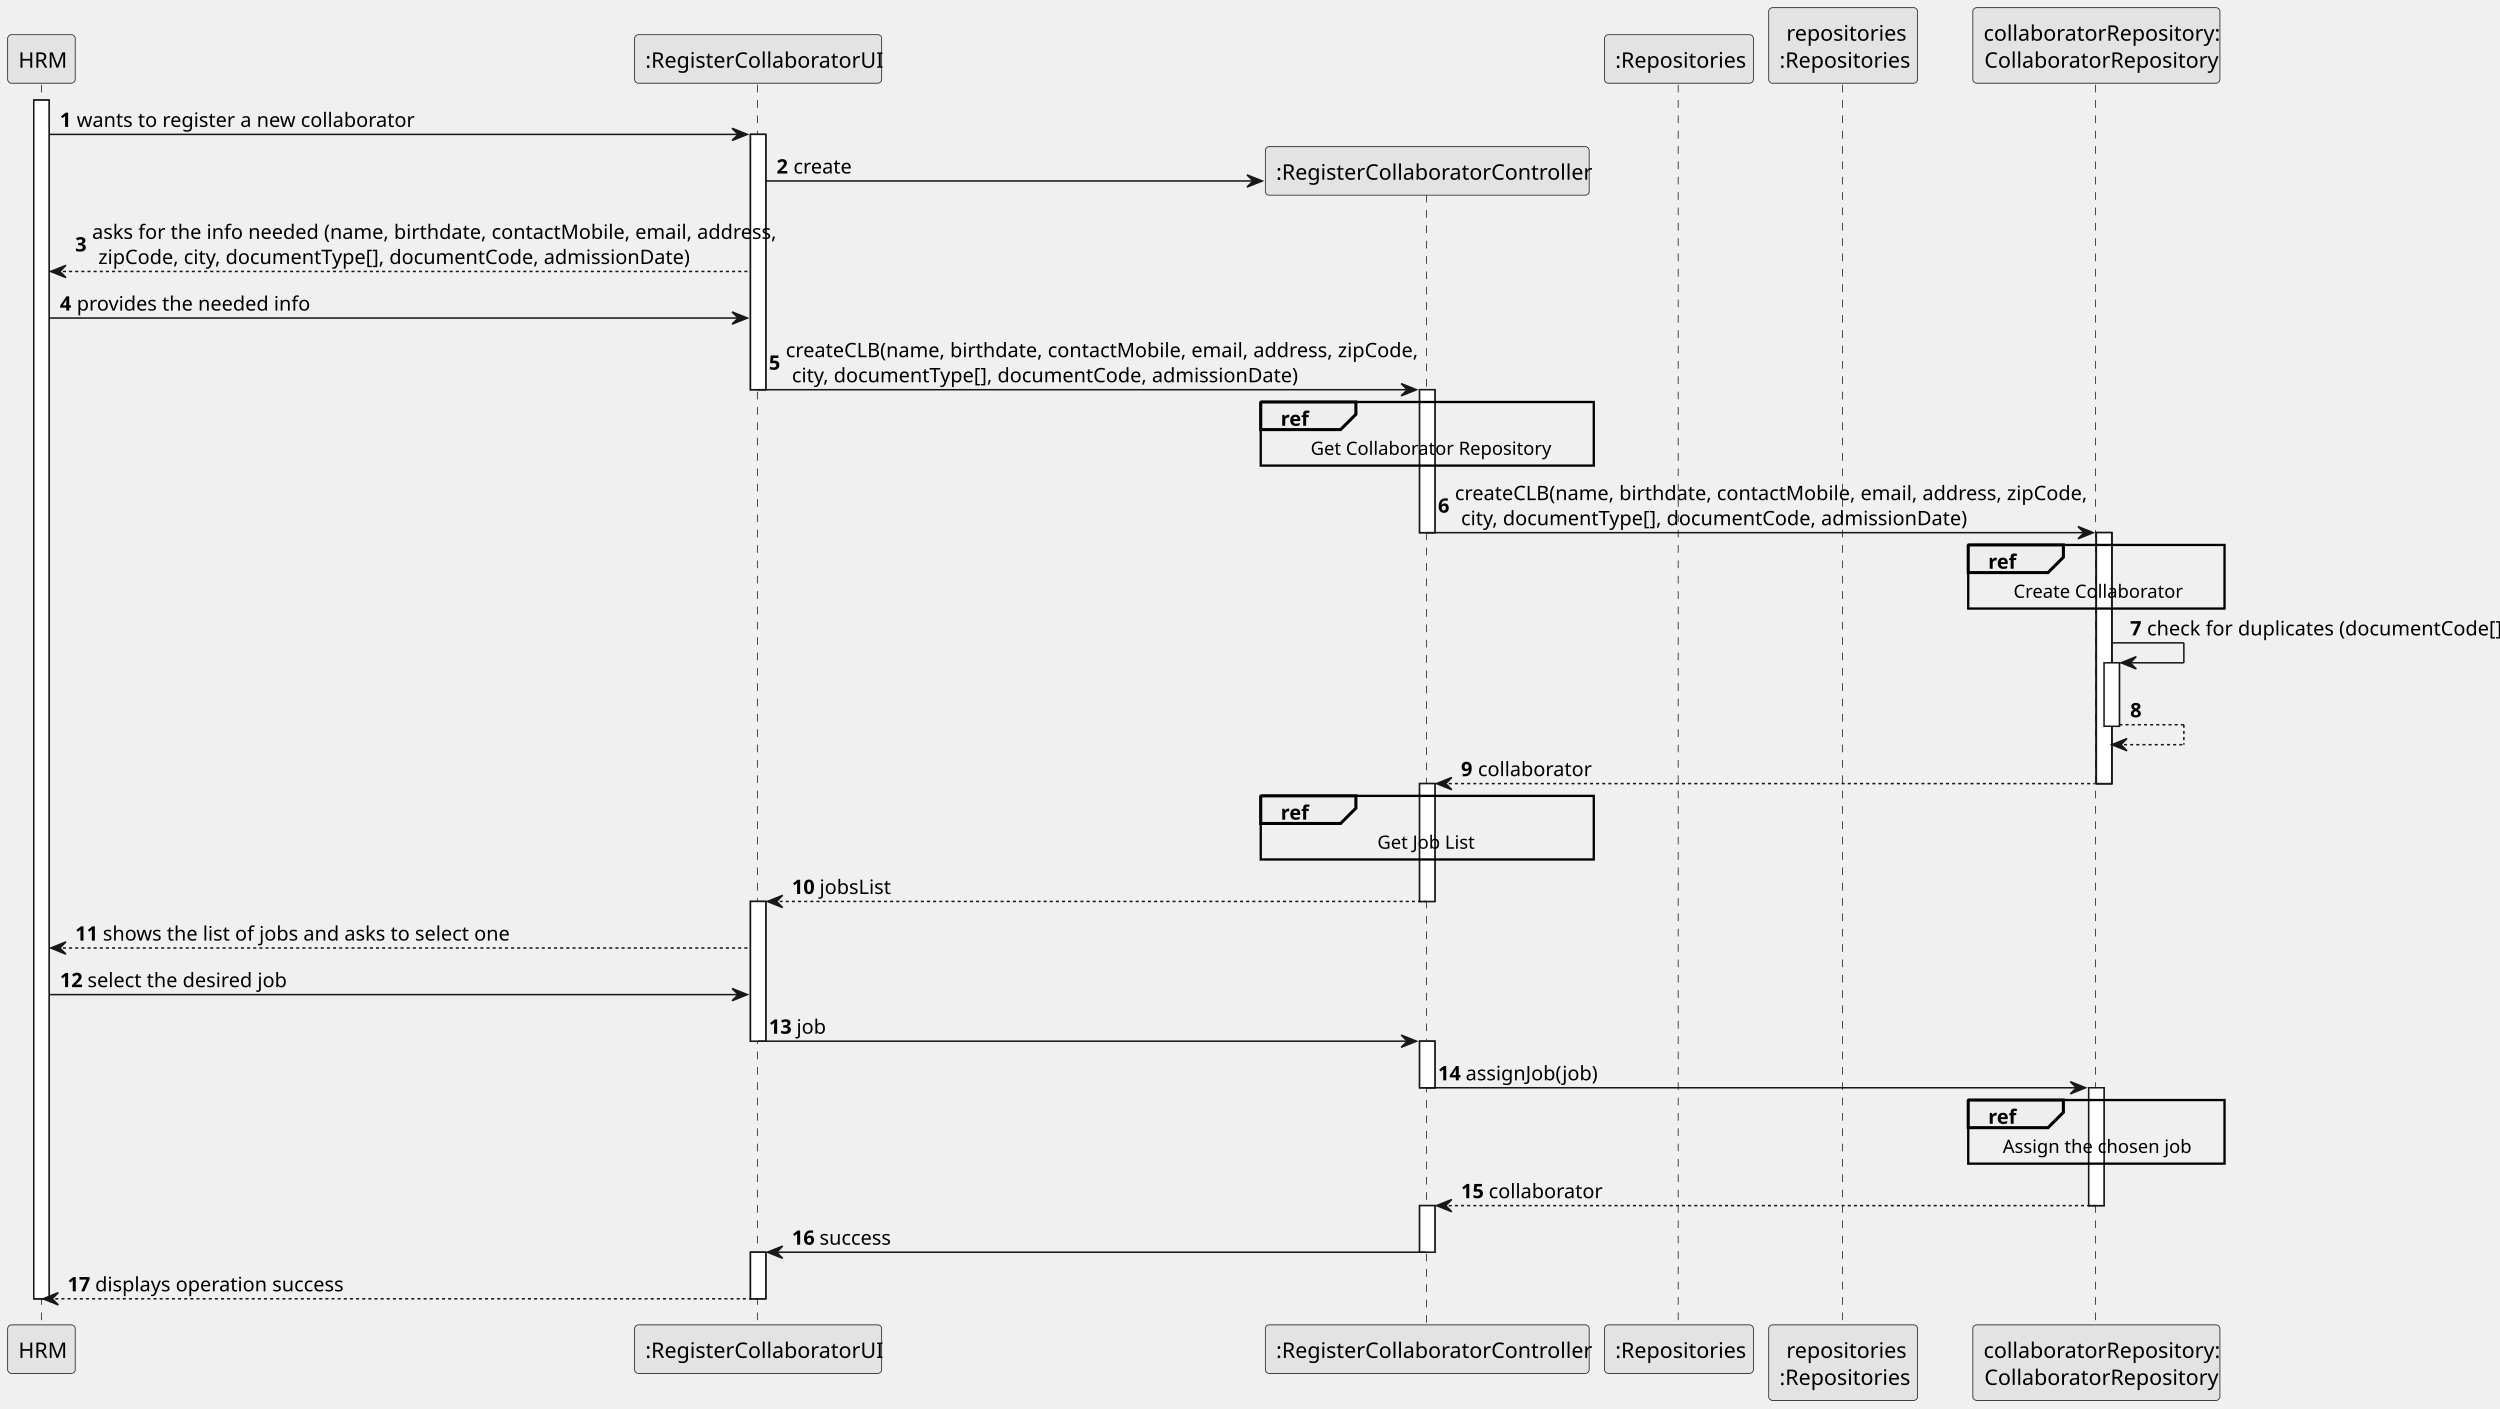
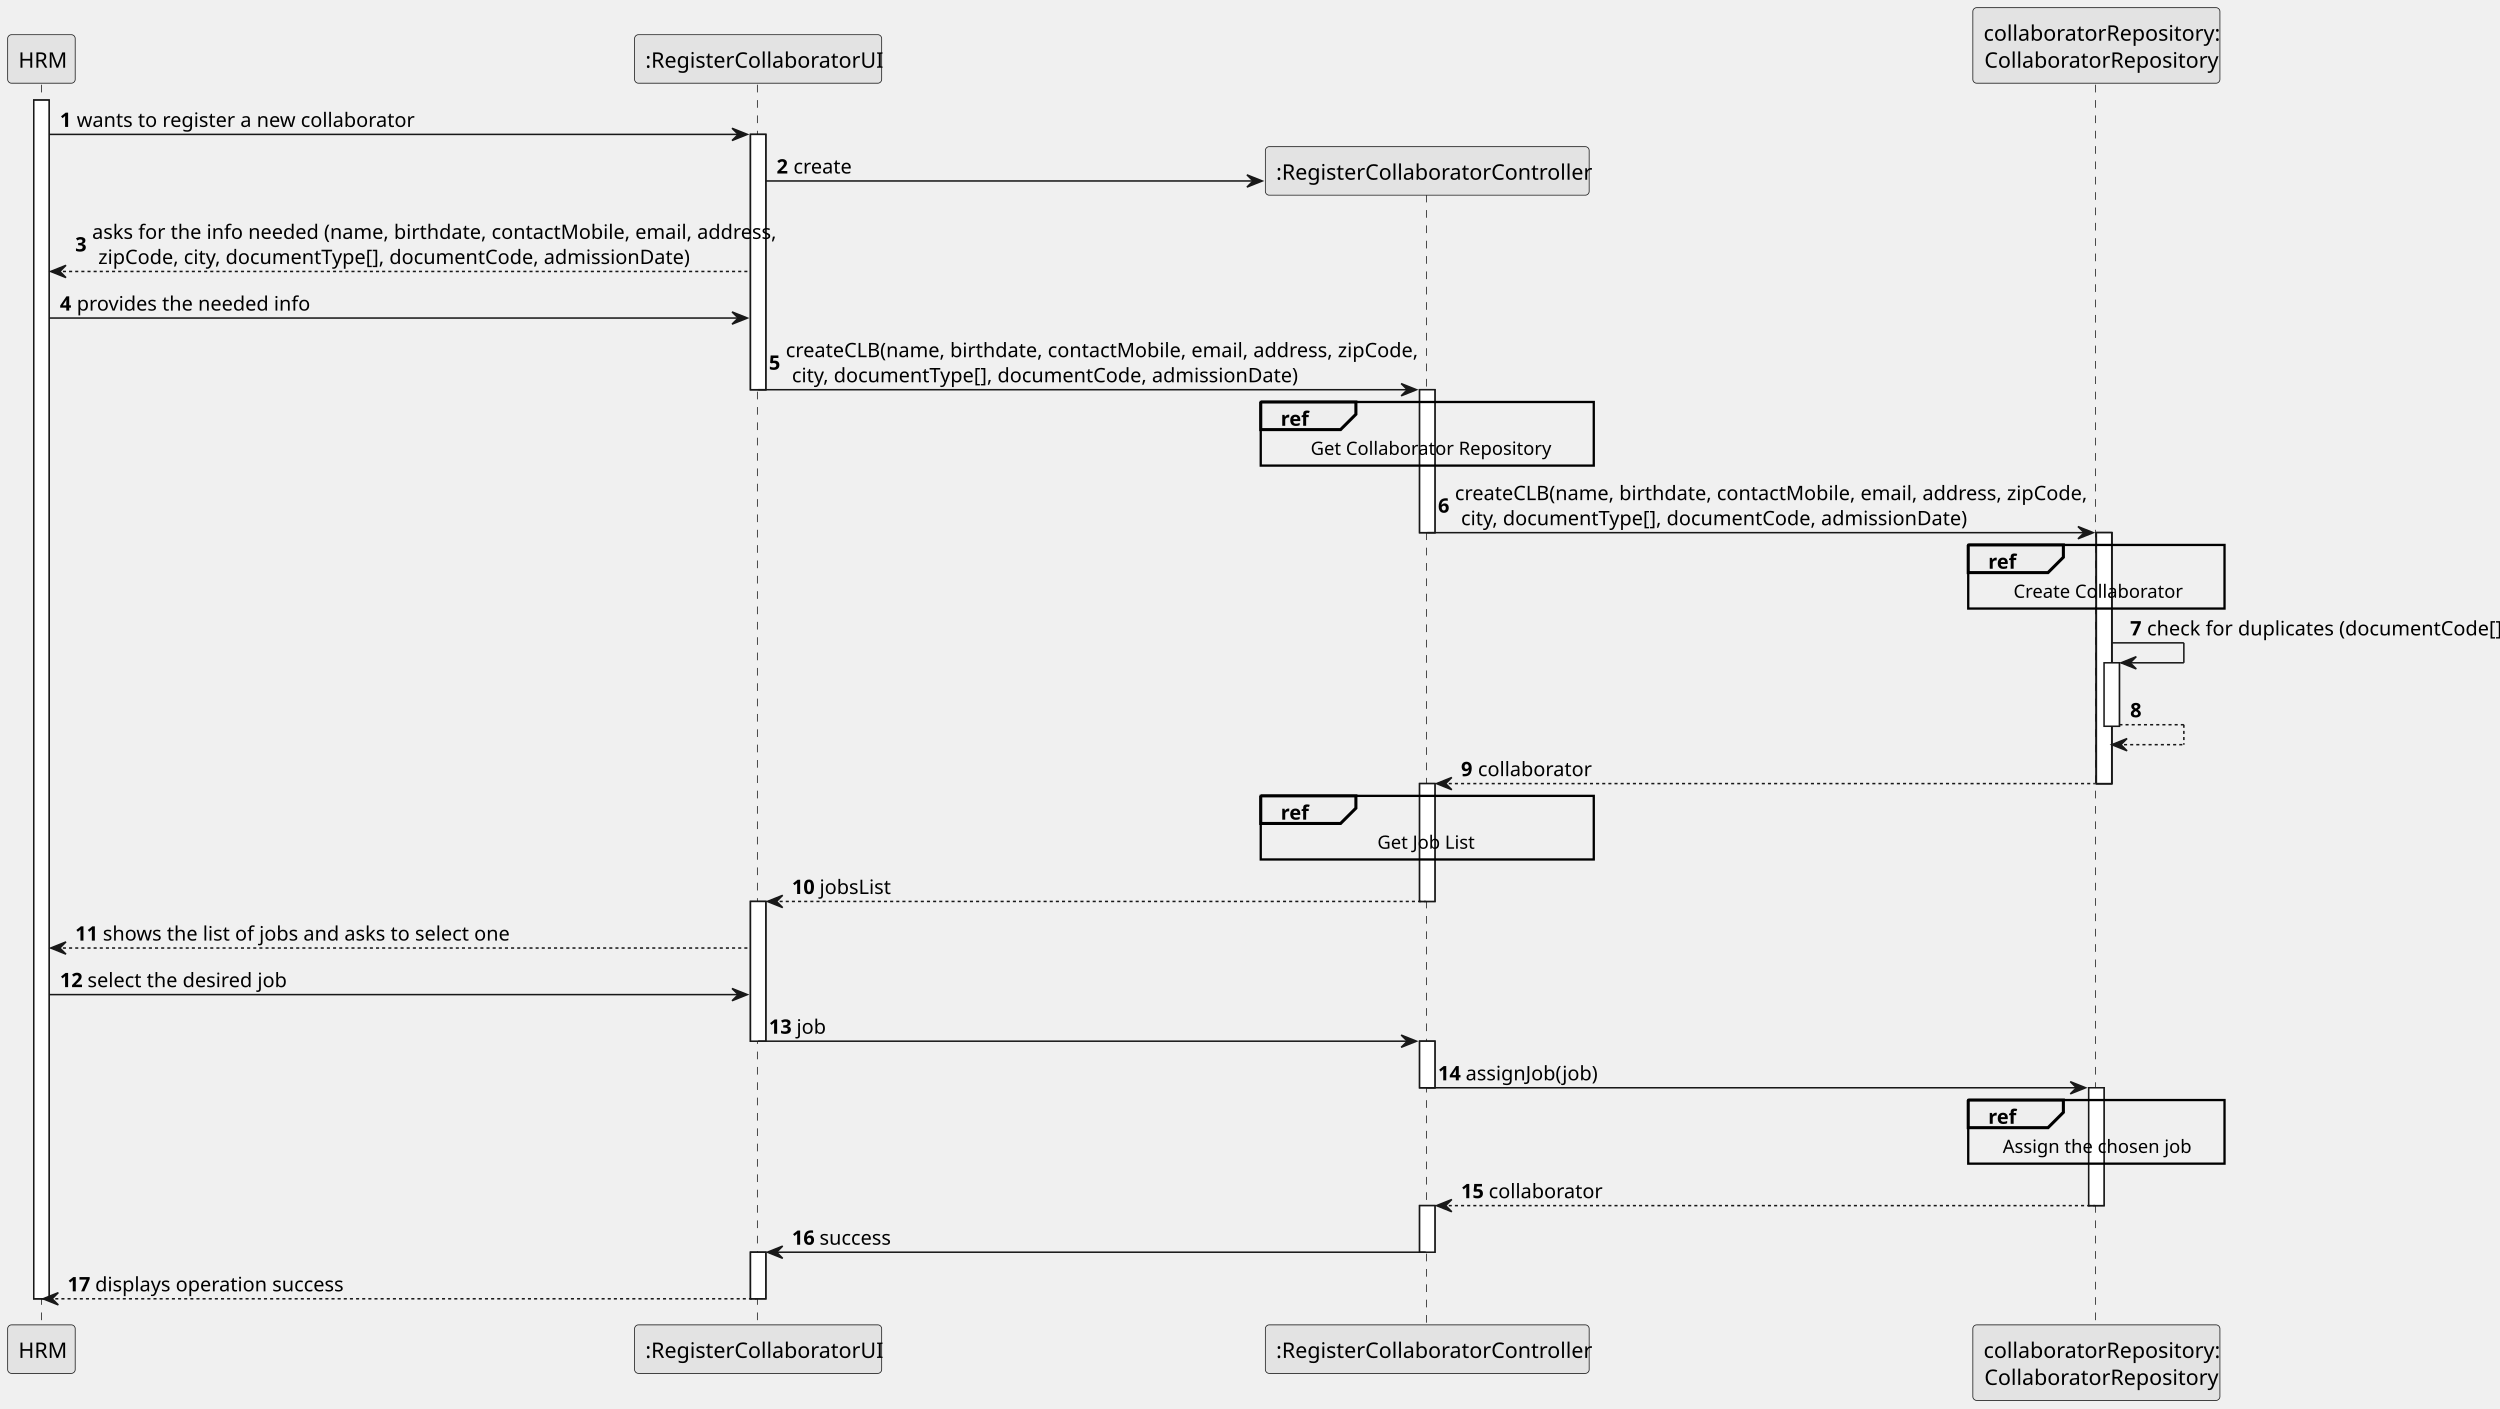
<svg xmlns="http://www.w3.org/2000/svg" contentStyleType="text/css" height="918px" preserveAspectRatio="none" style="width:1629px;height:918px;background:#FFFFFF;" version="1.1" viewBox="0 0 1629 918" width="1629px" zoomAndPan="magnify">
  <defs />
  <g>
    <rect fill="#FFFFFF" height="781.07" style="stroke:#181818;stroke-width:1.0;" width="10" x="22" y="65.219" />
    <rect fill="#FFFFFF" height="166.367" style="stroke:#181818;stroke-width:1.0;" width="10" x="489" y="87.57" />
    <rect fill="#FFFFFF" height="91.055" style="stroke:#181818;stroke-width:1.0;" width="10" x="489" y="587.383" />
    <rect fill="#FFFFFF" height="30.352" style="stroke:#181818;stroke-width:1.0;" width="10" x="489" y="815.938" />
    <rect fill="#FFFFFF" height="93.148" style="stroke:#181818;stroke-width:1.0;" width="10" x="925" y="253.938" />
    <rect fill="#FFFFFF" height="76.797" style="stroke:#181818;stroke-width:1.0;" width="10" x="925" y="510.586" />
    <rect fill="#FFFFFF" height="30.352" style="stroke:#181818;stroke-width:1.0;" width="10" x="925" y="678.438" />
    <rect fill="#FFFFFF" height="30.352" style="stroke:#181818;stroke-width:1.0;" width="10" x="925" y="785.586" />
    <rect fill="#FFFFFF" height="163.5" style="stroke:#181818;stroke-width:1.0;" width="10" x="1366" y="347.086" />
    <rect fill="#FFFFFF" height="163.5" style="stroke:#181818;stroke-width:1.0;" width="10" x="1366" y="347.086" />
    <rect fill="#FFFFFF" height="41.352" style="stroke:#181818;stroke-width:1.0;" width="10" x="1371" y="431.883" />
    <rect fill="#FFFFFF" height="76.797" style="stroke:#181818;stroke-width:1.0;" width="10" x="1361" y="708.789" />
    <line style="stroke:#181818;stroke-width:0.5;stroke-dasharray:5.0,5.0;" x1="27" x2="27" y1="55.219" y2="864.289" />
    <line style="stroke:#181818;stroke-width:0.5;stroke-dasharray:5.0,5.0;" x1="493.5" x2="493.5" y1="55.219" y2="864.289" />
    <line style="stroke:#181818;stroke-width:0.5;stroke-dasharray:5.0,5.0;" x1="929.5" x2="929.5" y1="126.875" y2="864.289" />
-     <line style="stroke:#181818;stroke-width:0.5;stroke-dasharray:5.0,5.0;" x1="1093.5" x2="1093.5" y1="55.219" y2="864.289" />
-     <line style="stroke:#181818;stroke-width:0.5;stroke-dasharray:5.0,5.0;" x1="1200.5" x2="1200.5" y1="55.219" y2="864.289" />
    <line style="stroke:#181818;stroke-width:0.5;stroke-dasharray:5.0,5.0;" x1="1365.5" x2="1365.5" y1="55.219" y2="864.289" />
    <rect fill="#E3E3E3" height="31.609" rx="2.5" ry="2.5" style="stroke:#181818;stroke-width:0.5;" width="44" x="5" y="22.609" />
    <text fill="#000000" font-family="sans-serif" font-size="14" lengthAdjust="spacing" textLength="30" x="12" y="44.143">HRM</text>
    <rect fill="#E3E3E3" height="31.609" rx="2.5" ry="2.5" style="stroke:#181818;stroke-width:0.5;" width="44" x="5" y="863.289" />
    <text fill="#000000" font-family="sans-serif" font-size="14" lengthAdjust="spacing" textLength="30" x="12" y="884.822">HRM</text>
    <rect fill="#E3E3E3" height="31.609" rx="2.5" ry="2.5" style="stroke:#181818;stroke-width:0.5;" width="161" x="413.5" y="22.609" />
    <text fill="#000000" font-family="sans-serif" font-size="14" lengthAdjust="spacing" textLength="147" x="420.5" y="44.143">:RegisterCollaboratorUI</text>
    <rect fill="#E3E3E3" height="31.609" rx="2.5" ry="2.5" style="stroke:#181818;stroke-width:0.5;" width="161" x="413.5" y="863.289" />
    <text fill="#000000" font-family="sans-serif" font-size="14" lengthAdjust="spacing" textLength="147" x="420.5" y="884.822">:RegisterCollaboratorUI</text>
    <rect fill="#E3E3E3" height="31.609" rx="2.5" ry="2.5" style="stroke:#181818;stroke-width:0.5;" width="211" x="824.5" y="863.289" />
    <text fill="#000000" font-family="sans-serif" font-size="14" lengthAdjust="spacing" textLength="197" x="831.5" y="884.822">:RegisterCollaboratorController</text>
-     <rect fill="#E3E3E3" height="31.609" rx="2.5" ry="2.5" style="stroke:#181818;stroke-width:0.5;" width="97" x="1045.5" y="22.609" />
-     <text fill="#000000" font-family="sans-serif" font-size="14" lengthAdjust="spacing" textLength="83" x="1052.5" y="44.143">:Repositories</text>
-     <rect fill="#E3E3E3" height="31.609" rx="2.5" ry="2.5" style="stroke:#181818;stroke-width:0.5;" width="97" x="1045.5" y="863.289" />
-     <text fill="#000000" font-family="sans-serif" font-size="14" lengthAdjust="spacing" textLength="83" x="1052.5" y="884.822">:Repositories</text>
-     <rect fill="#E3E3E3" height="49.219" rx="2.5" ry="2.5" style="stroke:#181818;stroke-width:0.5;" width="97" x="1152.5" y="5" />
-     <text fill="#000000" font-family="sans-serif" font-size="14" lengthAdjust="spacing" textLength="74" x="1164" y="26.533">repositories</text>
-     <text fill="#000000" font-family="sans-serif" font-size="14" lengthAdjust="spacing" textLength="83" x="1159.5" y="44.143">:Repositories</text>
-     <rect fill="#E3E3E3" height="49.219" rx="2.5" ry="2.5" style="stroke:#181818;stroke-width:0.5;" width="97" x="1152.5" y="863.289" />
-     <text fill="#000000" font-family="sans-serif" font-size="14" lengthAdjust="spacing" textLength="74" x="1164" y="884.822">repositories</text>
-     <text fill="#000000" font-family="sans-serif" font-size="14" lengthAdjust="spacing" textLength="83" x="1159.5" y="902.432">:Repositories</text>
    <rect fill="#E3E3E3" height="49.219" rx="2.5" ry="2.5" style="stroke:#181818;stroke-width:0.5;" width="161" x="1285.5" y="5" />
    <text fill="#000000" font-family="sans-serif" font-size="14" lengthAdjust="spacing" textLength="147" x="1292.5" y="26.533">collaboratorRepository:</text>
    <text fill="#000000" font-family="sans-serif" font-size="14" lengthAdjust="spacing" textLength="146" x="1293" y="44.143">CollaboratorRepository</text>
    <rect fill="#E3E3E3" height="49.219" rx="2.5" ry="2.5" style="stroke:#181818;stroke-width:0.5;" width="161" x="1285.5" y="863.289" />
    <text fill="#000000" font-family="sans-serif" font-size="14" lengthAdjust="spacing" textLength="147" x="1292.5" y="884.822">collaboratorRepository:</text>
    <text fill="#000000" font-family="sans-serif" font-size="14" lengthAdjust="spacing" textLength="146" x="1293" y="902.432">CollaboratorRepository</text>
    <rect fill="#FFFFFF" height="781.07" style="stroke:#181818;stroke-width:1.0;" width="10" x="22" y="65.219" />
    <rect fill="#FFFFFF" height="166.367" style="stroke:#181818;stroke-width:1.0;" width="10" x="489" y="87.57" />
    <rect fill="#FFFFFF" height="91.055" style="stroke:#181818;stroke-width:1.0;" width="10" x="489" y="587.383" />
    <rect fill="#FFFFFF" height="30.352" style="stroke:#181818;stroke-width:1.0;" width="10" x="489" y="815.938" />
    <rect fill="#FFFFFF" height="93.148" style="stroke:#181818;stroke-width:1.0;" width="10" x="925" y="253.938" />
    <rect fill="#FFFFFF" height="76.797" style="stroke:#181818;stroke-width:1.0;" width="10" x="925" y="510.586" />
    <rect fill="#FFFFFF" height="30.352" style="stroke:#181818;stroke-width:1.0;" width="10" x="925" y="678.438" />
    <rect fill="#FFFFFF" height="30.352" style="stroke:#181818;stroke-width:1.0;" width="10" x="925" y="785.586" />
    <rect fill="#FFFFFF" height="163.5" style="stroke:#181818;stroke-width:1.0;" width="10" x="1366" y="347.086" />
    <rect fill="#FFFFFF" height="163.5" style="stroke:#181818;stroke-width:1.0;" width="10" x="1366" y="347.086" />
    <rect fill="#FFFFFF" height="41.352" style="stroke:#181818;stroke-width:1.0;" width="10" x="1371" y="431.883" />
    <rect fill="#FFFFFF" height="76.797" style="stroke:#181818;stroke-width:1.0;" width="10" x="1361" y="708.789" />
    <polygon fill="#181818" points="477,83.57,487,87.57,477,91.57,481,87.57" style="stroke:#181818;stroke-width:1.0;" />
    <line style="stroke:#181818;stroke-width:1.0;" x1="32" x2="483" y1="87.57" y2="87.57" />
    <text fill="#000000" font-family="sans-serif" font-size="13" font-weight="bold" lengthAdjust="spacing" textLength="7" x="39" y="82.714">1</text>
    <text fill="#000000" font-family="sans-serif" font-size="13" lengthAdjust="spacing" textLength="205" x="50" y="82.714">wants to register a new collaborator</text>
    <polygon fill="#181818" points="812.5,113.922,822.5,117.922,812.5,121.922,816.5,117.922" style="stroke:#181818;stroke-width:1.0;" />
    <line style="stroke:#181818;stroke-width:1.0;" x1="499" x2="818.5" y1="117.922" y2="117.922" />
    <text fill="#000000" font-family="sans-serif" font-size="13" font-weight="bold" lengthAdjust="spacing" textLength="7" x="506" y="113.065">2</text>
    <text fill="#000000" font-family="sans-serif" font-size="13" lengthAdjust="spacing" textLength="36" x="517" y="113.065">create</text>
    <rect fill="#E3E3E3" height="31.609" rx="2.5" ry="2.5" style="stroke:#181818;stroke-width:0.5;" width="211" x="824.5" y="95.57" />
    <text fill="#000000" font-family="sans-serif" font-size="14" lengthAdjust="spacing" textLength="197" x="831.5" y="117.103">:RegisterCollaboratorController</text>
    <polygon fill="#181818" points="43,172.883,33,176.883,43,180.883,39,176.883" style="stroke:#181818;stroke-width:1.0;" />
    <line style="stroke:#181818;stroke-width:1.0;stroke-dasharray:2.0,2.0;" x1="37" x2="488" y1="176.883" y2="176.883" />
    <text fill="#000000" font-family="sans-serif" font-size="13" font-weight="bold" lengthAdjust="spacing" textLength="7" x="49" y="163.851">3</text>
    <text fill="#000000" font-family="sans-serif" font-size="13" lengthAdjust="spacing" textLength="422" x="60" y="155.675">asks for the info needed (name, birthdate, contactMobile, email, address,</text>
    <text fill="#000000" font-family="sans-serif" font-size="13" lengthAdjust="spacing" textLength="370" x="64" y="172.026">zipCode, city, documentType[], documentCode, admissionDate)</text>
    <polygon fill="#181818" points="477,203.234,487,207.234,477,211.234,481,207.234" style="stroke:#181818;stroke-width:1.0;" />
    <line style="stroke:#181818;stroke-width:1.0;" x1="32" x2="483" y1="207.234" y2="207.234" />
    <text fill="#000000" font-family="sans-serif" font-size="13" font-weight="bold" lengthAdjust="spacing" textLength="7" x="39" y="202.378">4</text>
    <text fill="#000000" font-family="sans-serif" font-size="13" lengthAdjust="spacing" textLength="139" x="50" y="202.378">provides the needed info</text>
    <polygon fill="#181818" points="913,249.938,923,253.938,913,257.938,917,253.938" style="stroke:#181818;stroke-width:1.0;" />
    <line style="stroke:#181818;stroke-width:1.0;" x1="494" x2="919" y1="253.938" y2="253.938" />
    <text fill="#000000" font-family="sans-serif" font-size="13" font-weight="bold" lengthAdjust="spacing" textLength="7" x="501" y="240.905">5</text>
    <text fill="#000000" font-family="sans-serif" font-size="13" lengthAdjust="spacing" textLength="396" x="512" y="232.73">createCLB(name, birthdate, contactMobile, email, address, zipCode,</text>
    <text fill="#000000" font-family="sans-serif" font-size="13" lengthAdjust="spacing" textLength="315" x="516" y="249.081">city, documentType[], documentCode, admissionDate)</text>
    <rect fill="none" height="41.445" style="stroke:#000000;stroke-width:1.5;" width="217" x="821.5" y="261.938" />
    <path d="M821.5,261.938 L883.5,261.938 L883.5,269.938 L873.5,279.938 L821.5,279.938 L821.5,261.938 " fill="#EEEEEE" style="stroke:#000000;stroke-width:2.0;" />
    <text fill="#000000" font-family="sans-serif" font-size="13" font-weight="bold" lengthAdjust="spacing" textLength="17" x="834.5" y="277.433">ref</text>
    <text fill="#000000" font-family="sans-serif" font-size="12" lengthAdjust="spacing" textLength="152" x="854" y="296.394">Get Collaborator Repository</text>
    <polygon fill="#181818" points="1354,343.086,1364,347.086,1354,351.086,1358,347.086" style="stroke:#181818;stroke-width:1.0;" />
    <line style="stroke:#181818;stroke-width:1.0;" x1="930" x2="1360" y1="347.086" y2="347.086" />
    <text fill="#000000" font-family="sans-serif" font-size="13" font-weight="bold" lengthAdjust="spacing" textLength="7" x="937" y="334.054">6</text>
    <text fill="#000000" font-family="sans-serif" font-size="13" lengthAdjust="spacing" textLength="396" x="948" y="325.878">createCLB(name, birthdate, contactMobile, email, address, zipCode,</text>
    <text fill="#000000" font-family="sans-serif" font-size="13" lengthAdjust="spacing" textLength="315" x="952" y="342.229">city, documentType[], documentCode, admissionDate)</text>
    <rect fill="none" height="41.445" style="stroke:#000000;stroke-width:1.5;" width="167" x="1282.5" y="355.086" />
    <path d="M1282.5,355.086 L1344.5,355.086 L1344.5,363.086 L1334.5,373.086 L1282.5,373.086 L1282.5,355.086 " fill="#EEEEEE" style="stroke:#000000;stroke-width:2.0;" />
    <text fill="#000000" font-family="sans-serif" font-size="13" font-weight="bold" lengthAdjust="spacing" textLength="17" x="1295.5" y="370.581">ref</text>
    <text fill="#000000" font-family="sans-serif" font-size="12" lengthAdjust="spacing" textLength="108" x="1312" y="389.543">Create Collaborator</text>
    <line style="stroke:#181818;stroke-width:1.0;" x1="1376" x2="1423" y1="418.883" y2="418.883" />
    <line style="stroke:#181818;stroke-width:1.0;" x1="1423" x2="1423" y1="418.883" y2="431.883" />
    <line style="stroke:#181818;stroke-width:1.0;" x1="1382" x2="1423" y1="431.883" y2="431.883" />
    <polygon fill="#181818" points="1392,427.883,1382,431.883,1392,435.883,1388,431.883" style="stroke:#181818;stroke-width:1.0;" />
    <text fill="#000000" font-family="sans-serif" font-size="13" font-weight="bold" lengthAdjust="spacing" textLength="7" x="1388" y="414.026">7</text>
    <text fill="#000000" font-family="sans-serif" font-size="13" lengthAdjust="spacing" textLength="223" x="1399" y="414.026">check for duplicates (documentCode[])</text>
    <line style="stroke:#181818;stroke-width:1.0;stroke-dasharray:2.0,2.0;" x1="1381" x2="1423" y1="472.234" y2="472.234" />
    <line style="stroke:#181818;stroke-width:1.0;stroke-dasharray:2.0,2.0;" x1="1423" x2="1423" y1="472.234" y2="485.234" />
    <line style="stroke:#181818;stroke-width:1.0;stroke-dasharray:2.0,2.0;" x1="1376" x2="1423" y1="485.234" y2="485.234" />
    <polygon fill="#181818" points="1386,481.234,1376,485.234,1386,489.234,1382,485.234" style="stroke:#181818;stroke-width:1.0;" />
    <text fill="#000000" font-family="sans-serif" font-size="13" font-weight="bold" lengthAdjust="spacing" textLength="7" x="1388" y="467.378">8</text>
    <text fill="#000000" font-family="sans-serif" font-size="13" lengthAdjust="spacing" textLength="4" x="1399" y="467.378"> </text>
    <polygon fill="#181818" points="946,506.586,936,510.586,946,514.586,942,510.586" style="stroke:#181818;stroke-width:1.0;" />
    <line style="stroke:#181818;stroke-width:1.0;stroke-dasharray:2.0,2.0;" x1="940" x2="1365" y1="510.586" y2="510.586" />
    <text fill="#000000" font-family="sans-serif" font-size="13" font-weight="bold" lengthAdjust="spacing" textLength="7" x="952" y="505.729">9</text>
    <text fill="#000000" font-family="sans-serif" font-size="13" lengthAdjust="spacing" textLength="67" x="963" y="505.729">collaborator</text>
    <rect fill="none" height="41.445" style="stroke:#000000;stroke-width:1.5;" width="217" x="821.5" y="518.586" />
    <path d="M821.5,518.586 L883.5,518.586 L883.5,526.586 L873.5,536.586 L821.5,536.586 L821.5,518.586 " fill="#EEEEEE" style="stroke:#000000;stroke-width:2.0;" />
    <text fill="#000000" font-family="sans-serif" font-size="13" font-weight="bold" lengthAdjust="spacing" textLength="17" x="834.5" y="534.081">ref</text>
    <text fill="#000000" font-family="sans-serif" font-size="12" lengthAdjust="spacing" textLength="65" x="897.5" y="553.043">Get Job List</text>
    <polygon fill="#181818" points="510,583.383,500,587.383,510,591.383,506,587.383" style="stroke:#181818;stroke-width:1.0;" />
    <line style="stroke:#181818;stroke-width:1.0;stroke-dasharray:2.0,2.0;" x1="504" x2="929" y1="587.383" y2="587.383" />
    <text fill="#000000" font-family="sans-serif" font-size="13" font-weight="bold" lengthAdjust="spacing" textLength="14" x="516" y="582.526">10</text>
    <text fill="#000000" font-family="sans-serif" font-size="13" lengthAdjust="spacing" textLength="45" x="534" y="582.526">jobsList</text>
    <polygon fill="#181818" points="43,613.734,33,617.734,43,621.734,39,617.734" style="stroke:#181818;stroke-width:1.0;" />
    <line style="stroke:#181818;stroke-width:1.0;stroke-dasharray:2.0,2.0;" x1="37" x2="488" y1="617.734" y2="617.734" />
    <text fill="#000000" font-family="sans-serif" font-size="13" font-weight="bold" lengthAdjust="spacing" textLength="14" x="49" y="612.878">11</text>
    <text fill="#000000" font-family="sans-serif" font-size="13" lengthAdjust="spacing" textLength="258" x="67" y="612.878">shows the list of jobs and asks to select one</text>
    <polygon fill="#181818" points="477,644.086,487,648.086,477,652.086,481,648.086" style="stroke:#181818;stroke-width:1.0;" />
    <line style="stroke:#181818;stroke-width:1.0;" x1="32" x2="483" y1="648.086" y2="648.086" />
    <text fill="#000000" font-family="sans-serif" font-size="13" font-weight="bold" lengthAdjust="spacing" textLength="14" x="39" y="643.23">12</text>
    <text fill="#000000" font-family="sans-serif" font-size="13" lengthAdjust="spacing" textLength="124" x="57" y="643.23">select the desired job</text>
    <polygon fill="#181818" points="913,674.438,923,678.438,913,682.438,917,678.438" style="stroke:#181818;stroke-width:1.0;" />
    <line style="stroke:#181818;stroke-width:1.0;" x1="494" x2="919" y1="678.438" y2="678.438" />
    <text fill="#000000" font-family="sans-serif" font-size="13" font-weight="bold" lengthAdjust="spacing" textLength="14" x="501" y="673.581">13</text>
    <text fill="#000000" font-family="sans-serif" font-size="13" lengthAdjust="spacing" textLength="17" x="519" y="673.581">job</text>
    <polygon fill="#181818" points="1349,704.789,1359,708.789,1349,712.789,1353,708.789" style="stroke:#181818;stroke-width:1.0;" />
    <line style="stroke:#181818;stroke-width:1.0;" x1="930" x2="1355" y1="708.789" y2="708.789" />
    <text fill="#000000" font-family="sans-serif" font-size="13" font-weight="bold" lengthAdjust="spacing" textLength="14" x="937" y="703.933">14</text>
    <text fill="#000000" font-family="sans-serif" font-size="13" lengthAdjust="spacing" textLength="83" x="955" y="703.933">assignJob(job)</text>
    <rect fill="none" height="41.445" style="stroke:#000000;stroke-width:1.5;" width="167" x="1282.5" y="716.789" />
    <path d="M1282.5,716.789 L1344.5,716.789 L1344.5,724.789 L1334.5,734.789 L1282.5,734.789 L1282.5,716.789 " fill="#EEEEEE" style="stroke:#000000;stroke-width:2.0;" />
    <text fill="#000000" font-family="sans-serif" font-size="13" font-weight="bold" lengthAdjust="spacing" textLength="17" x="1295.5" y="732.284">ref</text>
    <text fill="#000000" font-family="sans-serif" font-size="12" lengthAdjust="spacing" textLength="122" x="1305" y="751.246">Assign the chosen job</text>
    <polygon fill="#181818" points="946,781.586,936,785.586,946,789.586,942,785.586" style="stroke:#181818;stroke-width:1.0;" />
    <line style="stroke:#181818;stroke-width:1.0;stroke-dasharray:2.0,2.0;" x1="940" x2="1365" y1="785.586" y2="785.586" />
    <text fill="#000000" font-family="sans-serif" font-size="13" font-weight="bold" lengthAdjust="spacing" textLength="14" x="952" y="780.73">15</text>
    <text fill="#000000" font-family="sans-serif" font-size="13" lengthAdjust="spacing" textLength="67" x="970" y="780.73">collaborator</text>
    <polygon fill="#181818" points="510,811.938,500,815.938,510,819.938,506,815.938" style="stroke:#181818;stroke-width:1.0;" />
    <line style="stroke:#181818;stroke-width:1.0;" x1="504" x2="929" y1="815.938" y2="815.938" />
    <text fill="#000000" font-family="sans-serif" font-size="13" font-weight="bold" lengthAdjust="spacing" textLength="14" x="516" y="811.081">16</text>
    <text fill="#000000" font-family="sans-serif" font-size="13" lengthAdjust="spacing" textLength="49" x="534" y="811.081">success</text>
    <polygon fill="#181818" points="38,842.289,28,846.289,38,850.289,34,846.289" style="stroke:#181818;stroke-width:1.0;" />
    <line style="stroke:#181818;stroke-width:1.0;stroke-dasharray:2.0,2.0;" x1="32" x2="493" y1="846.289" y2="846.289" />
    <text fill="#000000" font-family="sans-serif" font-size="13" font-weight="bold" lengthAdjust="spacing" textLength="14" x="44" y="841.433">17</text>
    <text fill="#000000" font-family="sans-serif" font-size="13" lengthAdjust="spacing" textLength="158" x="62" y="841.433">displays operation success</text>
  </g>
</svg>
